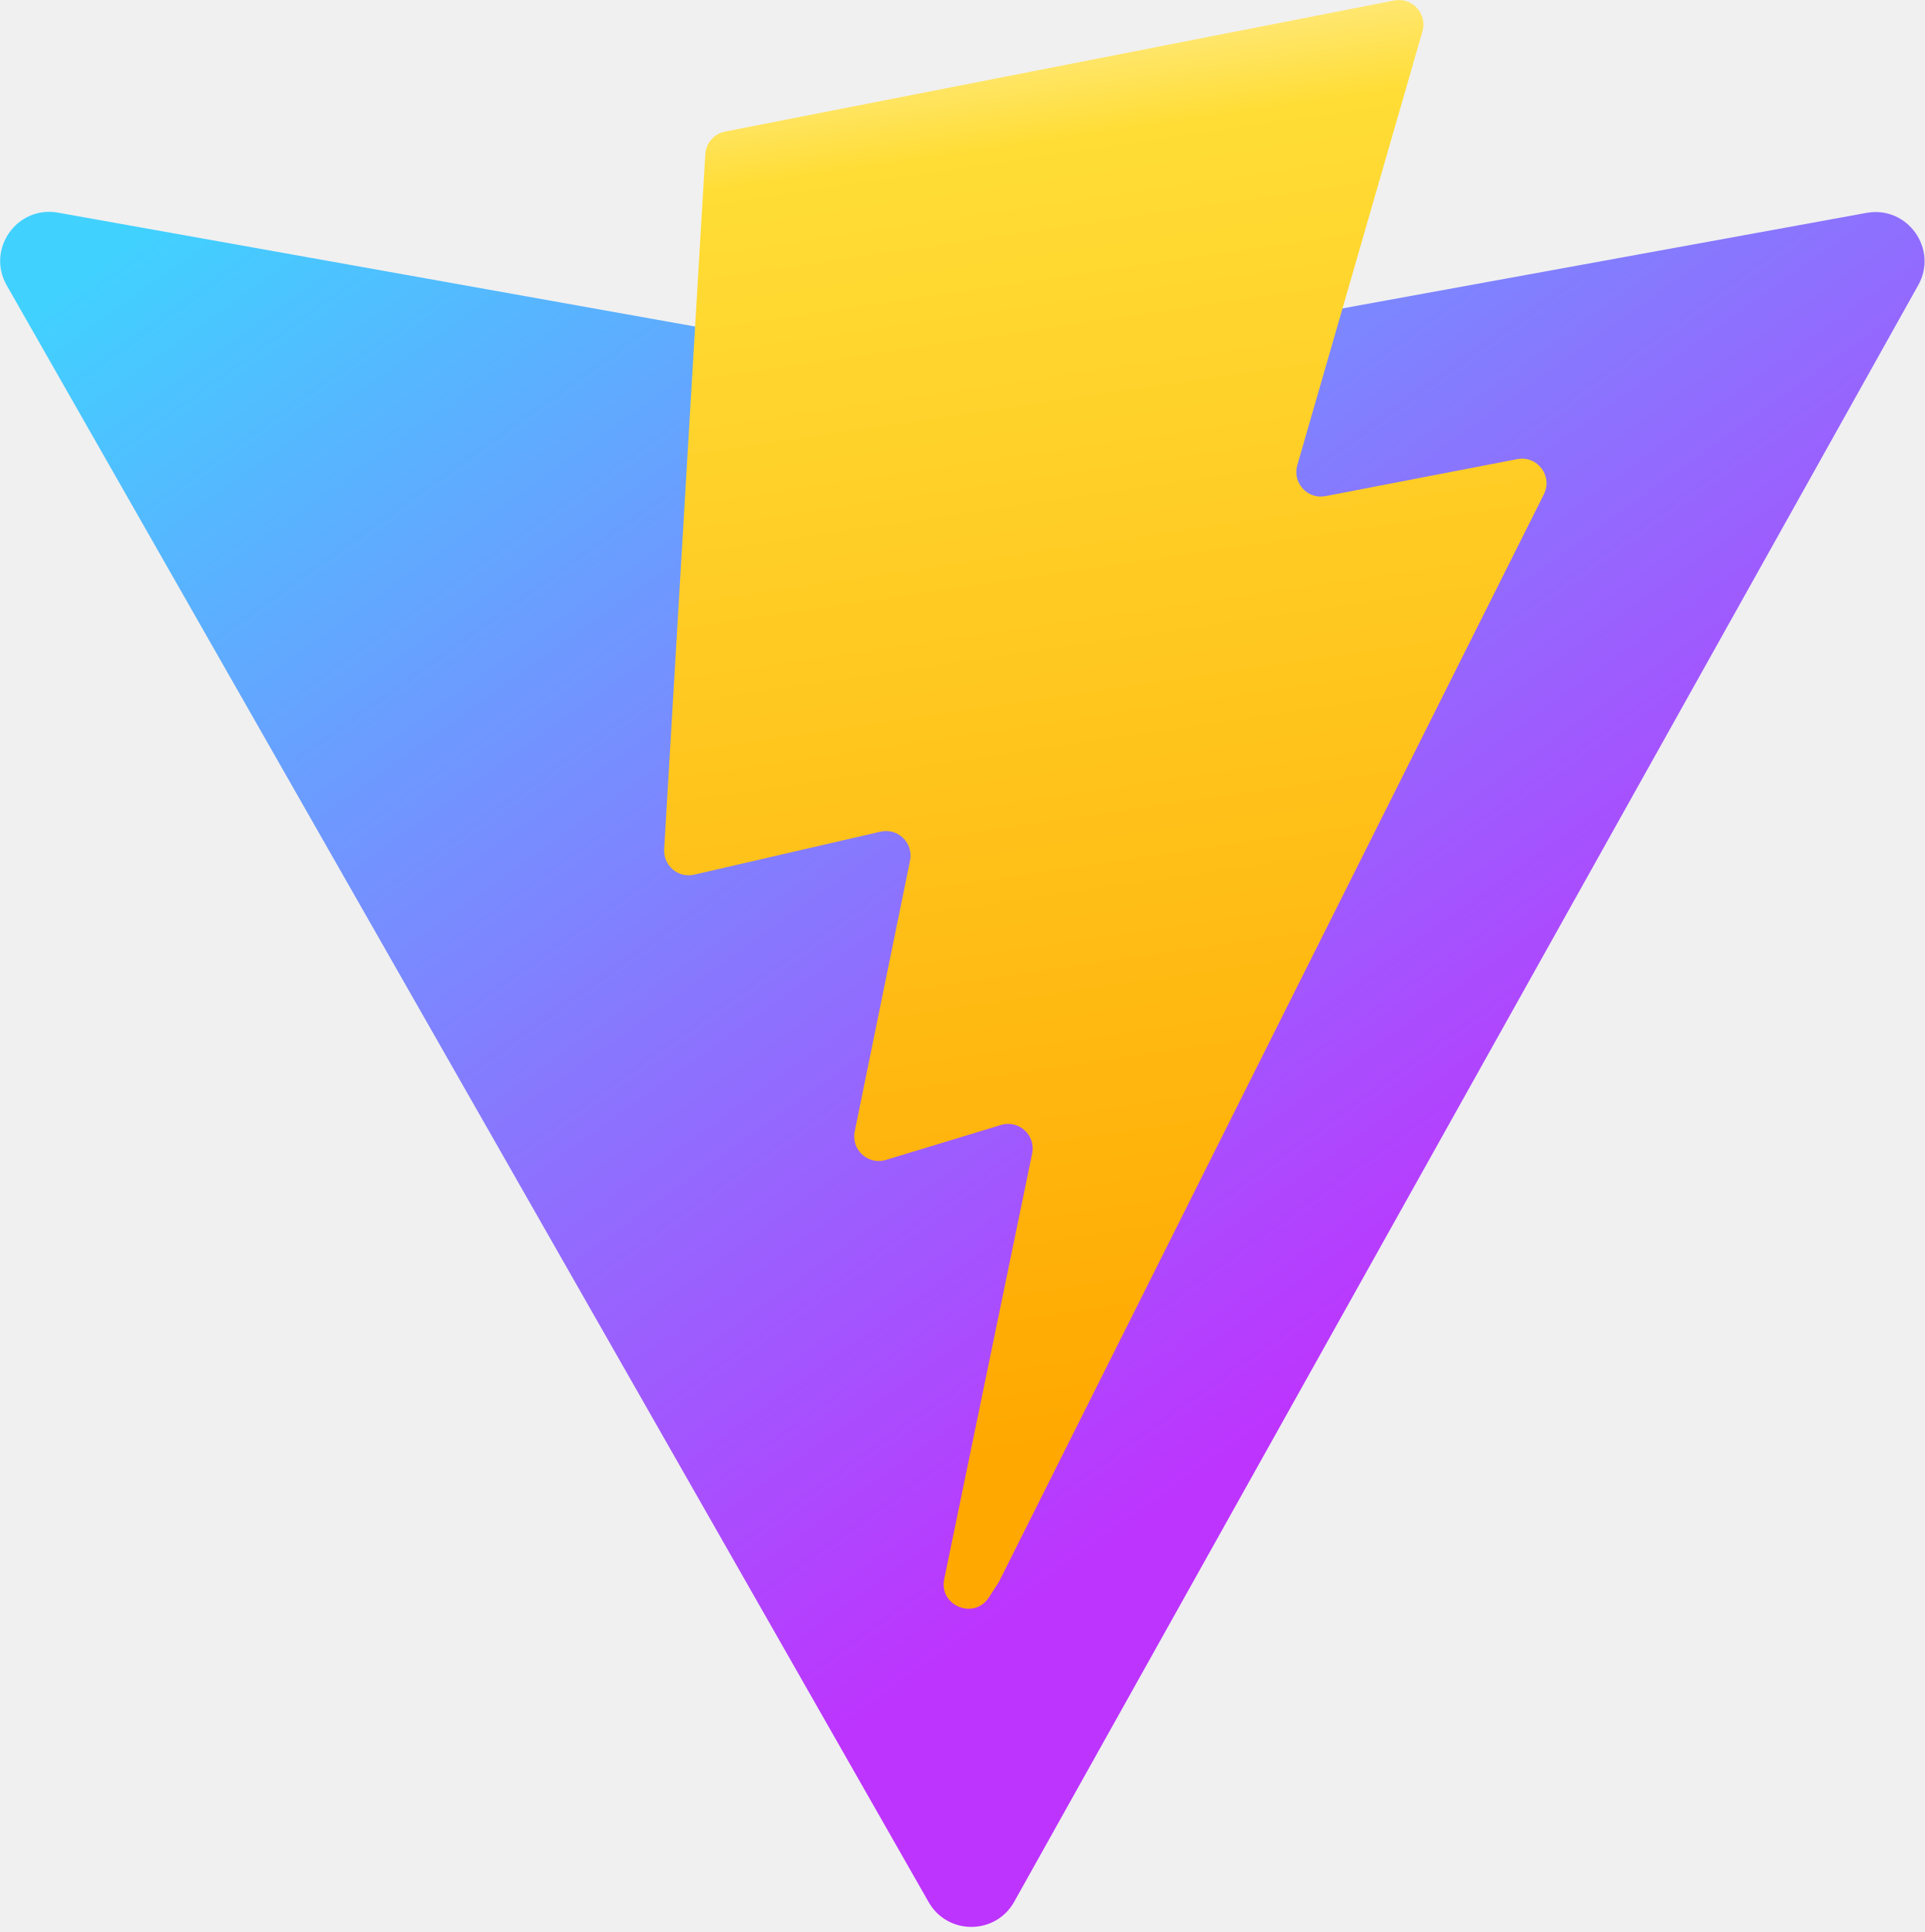
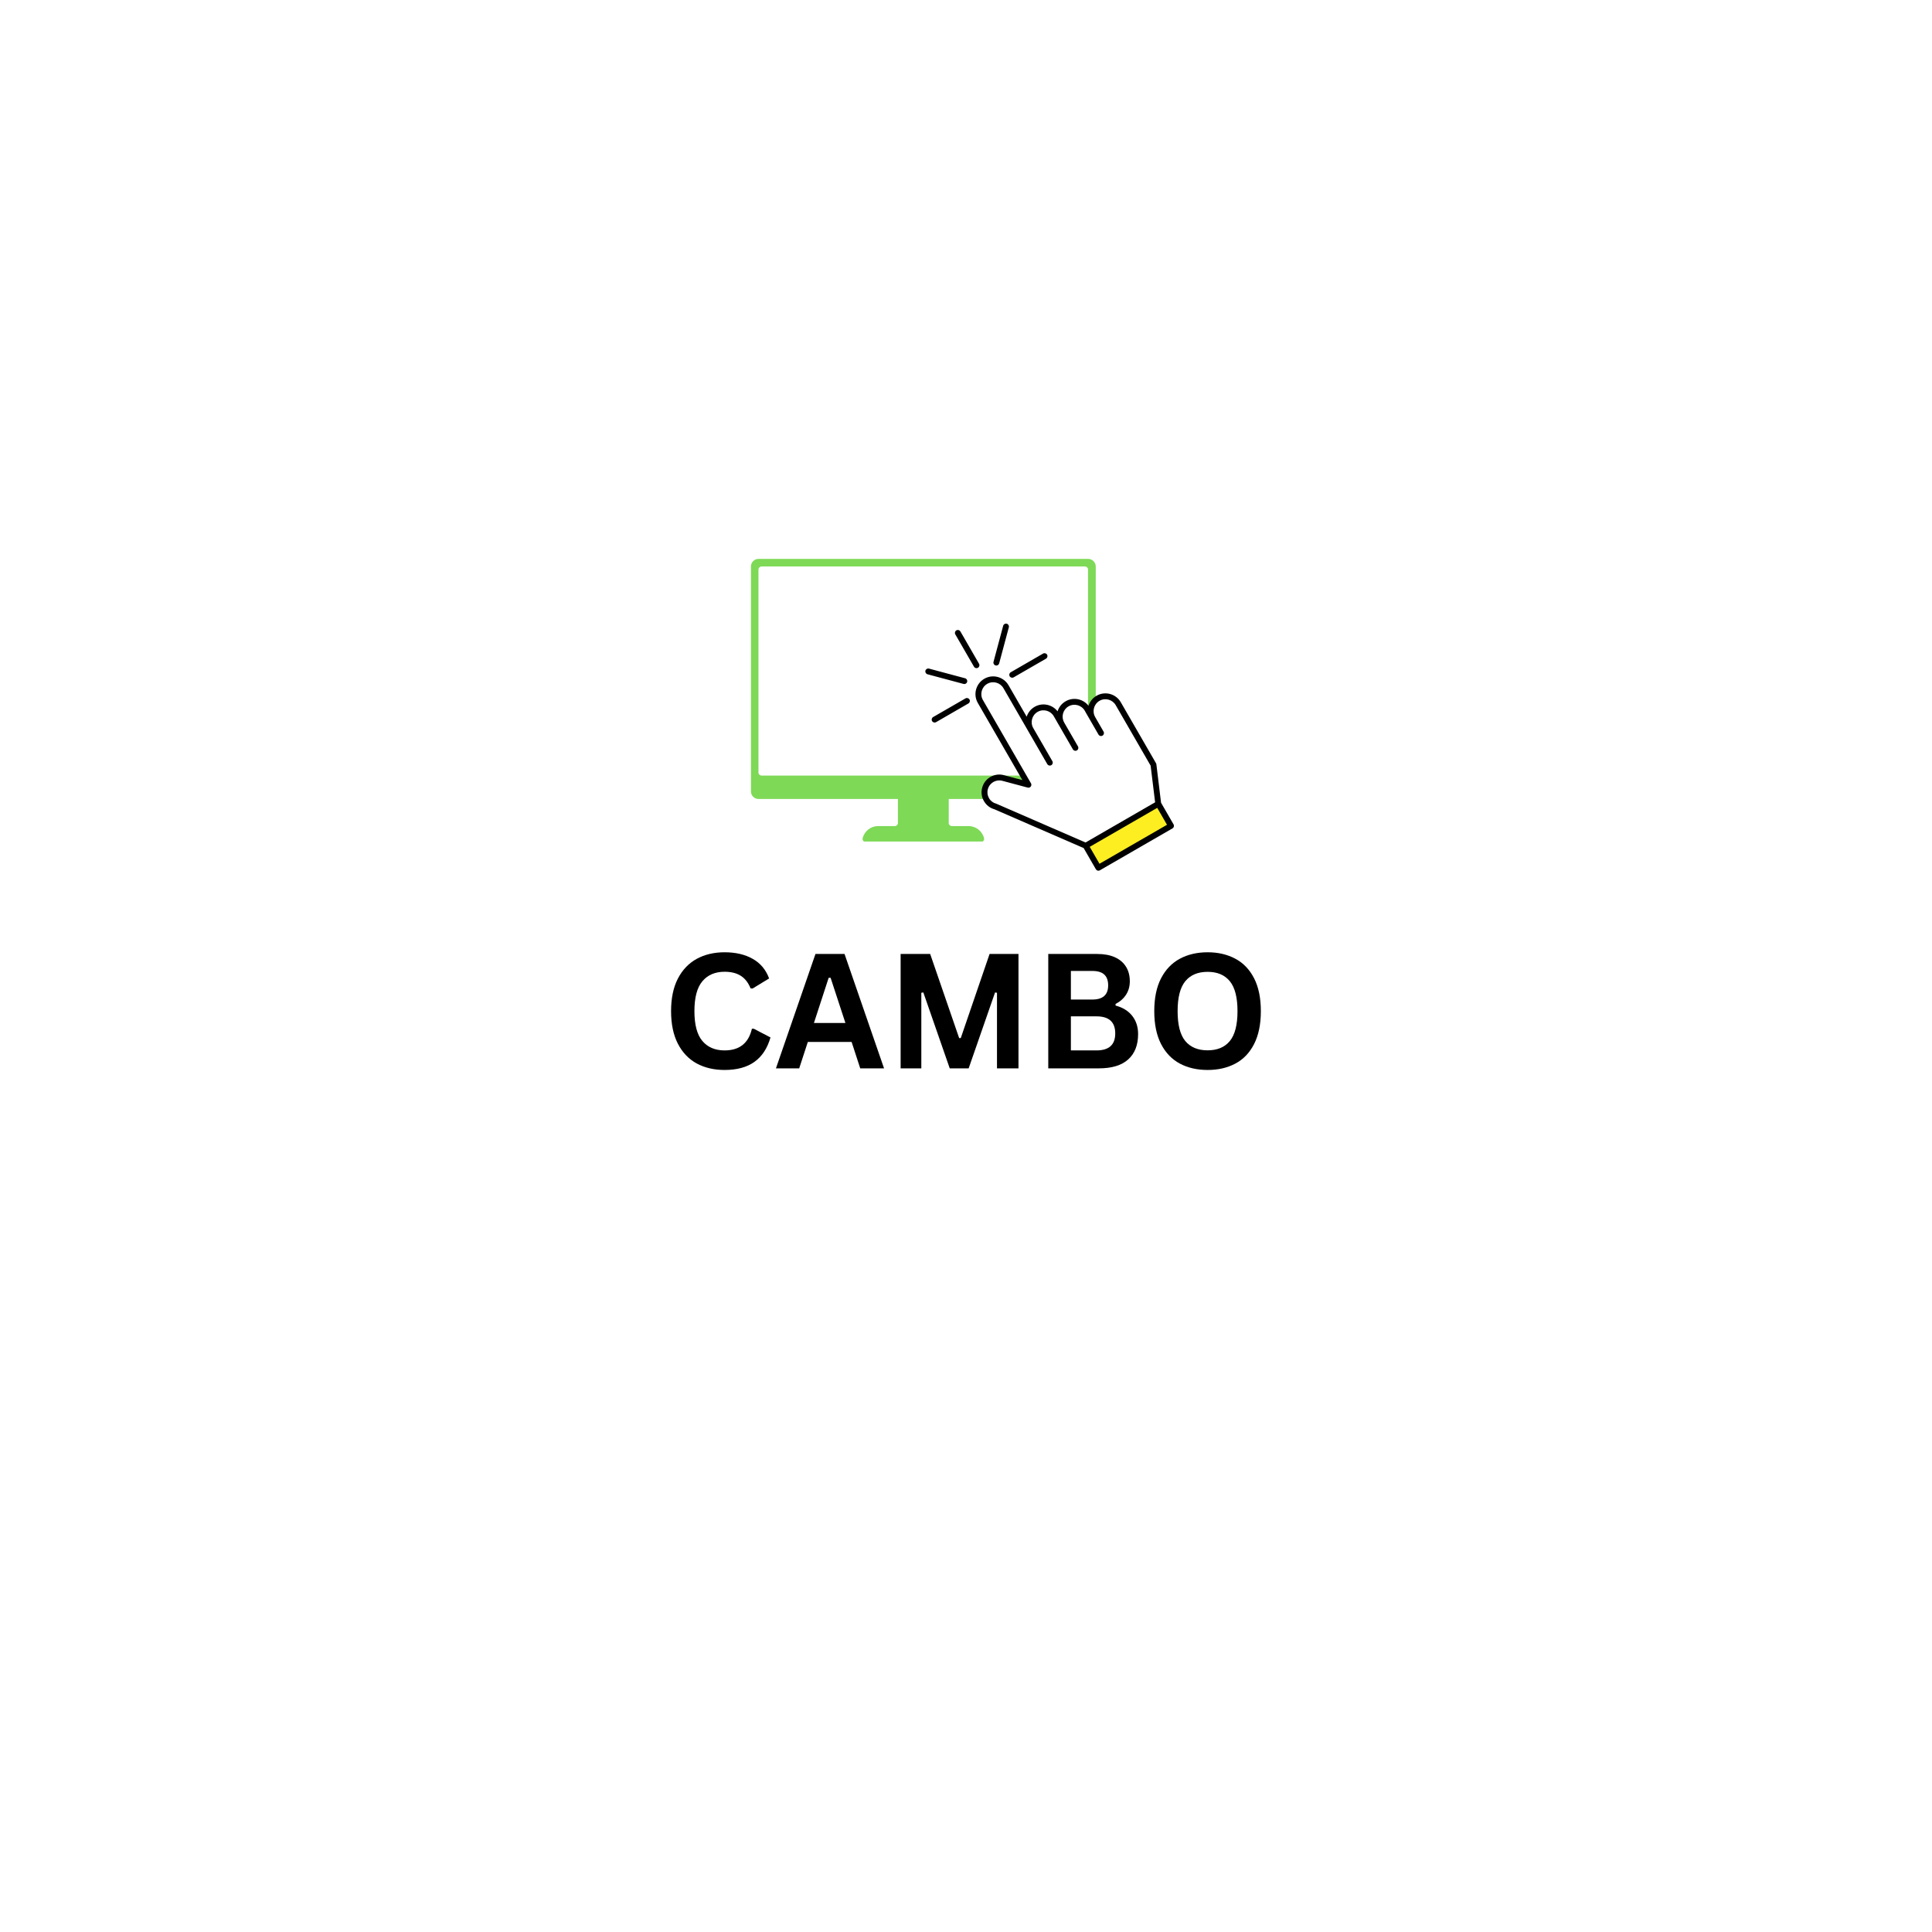
- <svg xmlns="http://www.w3.org/2000/svg" aria-hidden="true" role="img" class="iconify iconify--logos" width="31.88" height="32" preserveAspectRatio="xMidYMid meet" viewBox="0 0 256 257">
+ <svg xmlns="http://www.w3.org/2000/svg" width="500" zoomAndPan="magnify" viewBox="0 0 375 375" height="500" preserveAspectRatio="xMidYMid meet" version="1.0">
  <defs>
-     <linearGradient id="IconifyId1813088fe1fbc01fb466" x1="-.828%" x2="57.636%" y1="7.652%" y2="78.411%">
-       <stop offset="0%" stop-color="#41D1FF" />
-       <stop offset="100%" stop-color="#BD34FE" />
-     </linearGradient>
-     <linearGradient id="IconifyId1813088fe1fbc01fb467" x1="43.376%" x2="50.316%" y1="2.242%" y2="89.03%">
-       <stop offset="0%" stop-color="#FFEA83" />
-       <stop offset="8.333%" stop-color="#FFDD35" />
-       <stop offset="100%" stop-color="#FFA800" />
-     </linearGradient>
+     <g />
+     <clipPath id="d8e96f28fa">
+       <path d="M 145.637 108.473 L 212.965 108.473 L 212.965 163.336 L 145.637 163.336 Z M 145.637 108.473 " clip-rule="nonzero" />
+     </clipPath>
+     <clipPath id="342e5bb136">
+       <path d="M 210 156 L 228 156 L 228 168.965 L 210 168.965 Z M 210 156 " clip-rule="nonzero" />
+     </clipPath>
+     <clipPath id="21524c8c32">
+       <path d="M 179.547 121 L 228 121 L 228 168.965 L 179.547 168.965 Z M 179.547 121 " clip-rule="nonzero" />
+     </clipPath>
  </defs>
-   <path fill="url(#IconifyId1813088fe1fbc01fb466)" d="M255.153 37.938L134.897 252.976c-2.483 4.44-8.862 4.466-11.382.048L.875 37.958c-2.746-4.814 1.371-10.646 6.827-9.67l120.385 21.517a6.537 6.537 0 0 0 2.322-.004l117.867-21.483c5.438-.991 9.574 4.796 6.877 9.62Z" />
-   <path fill="url(#IconifyId1813088fe1fbc01fb467)" d="M185.432.063L96.44 17.501a3.268 3.268 0 0 0-2.634 3.014l-5.474 92.456a3.268 3.268 0 0 0 3.997 3.378l24.777-5.718c2.318-.535 4.413 1.507 3.936 3.838l-7.361 36.047c-.495 2.426 1.782 4.5 4.151 3.78l15.304-4.649c2.372-.72 4.652 1.36 4.15 3.788l-11.698 56.621c-.732 3.542 3.979 5.473 5.943 2.437l1.313-2.028l72.516-144.72c1.215-2.423-.88-5.186-3.54-4.672l-25.505 4.922c-2.396.462-4.435-1.77-3.759-4.114l16.646-57.705c.677-2.35-1.37-4.583-3.769-4.113Z" />
+   <rect x="-37.5" width="450" fill="#ffffff" y="-37.5" height="450" fill-opacity="1" />
+   <rect x="-37.5" width="450" fill="#ffffff" y="-37.5" height="450" fill-opacity="1" />
+   <g clip-path="url(#d8e96f28fa)">
+     <path fill="#7ed957" d="M 147.82 109.953 L 210.586 109.953 C 210.91 109.949 211.18 110.207 211.184 110.535 C 211.184 110.535 211.184 110.543 211.184 110.547 L 211.184 149.945 C 211.184 150.27 210.926 150.539 210.598 150.539 C 210.59 150.539 210.59 150.539 210.586 150.539 L 147.82 150.539 C 147.496 150.543 147.227 150.281 147.219 149.957 C 147.219 149.957 147.219 149.949 147.219 149.945 L 147.219 110.547 C 147.219 110.223 147.484 109.953 147.809 109.953 C 147.812 109.953 147.82 109.953 147.82 109.953 Z M 147.207 108.48 C 146.398 108.492 145.758 109.152 145.758 109.953 L 145.758 153.605 C 145.758 154.41 146.398 155.066 147.207 155.082 L 174.285 155.082 L 174.285 159.746 C 174.285 160.074 174.023 160.34 173.695 160.34 C 173.688 160.34 173.684 160.34 173.676 160.34 L 170.422 160.34 C 169.004 160.352 167.777 161.328 167.441 162.703 C 167.363 163.02 167.559 163.34 167.875 163.418 C 167.922 163.43 167.969 163.434 168.016 163.434 L 190.43 163.434 C 190.758 163.434 191.016 163.168 191.016 162.84 C 191.016 162.793 191.012 162.746 191.004 162.703 C 190.668 161.316 189.414 160.336 187.98 160.34 L 184.727 160.34 C 184.406 160.328 184.148 160.066 184.148 159.746 L 184.148 155.082 L 211.191 155.082 C 212.004 155.09 212.672 154.43 212.684 153.617 C 212.684 153.617 212.684 153.609 212.684 153.605 L 212.684 109.953 C 212.676 109.141 212.016 108.48 211.203 108.48 C 211.195 108.48 211.195 108.48 211.191 108.48 L 147.207 108.48 " fill-opacity="1" fill-rule="nonzero" />
+   </g>
+   <path fill="#ffffff" d="M 224.816 156.035 L 210.734 164.164 L 193.219 156.551 C 191.688 156.141 190.777 154.566 191.188 153.035 C 191.598 151.504 193.172 150.594 194.703 151.004 L 199.621 152.324 L 199.391 151.922 L 190.289 136.16 C 189.496 134.785 189.965 133.031 191.34 132.238 C 192.711 131.445 194.469 131.914 195.262 133.289 L 200.062 141.605 C 199.27 140.234 199.738 138.477 201.113 137.684 C 202.484 136.891 204.242 137.363 205.035 138.734 L 206.07 140.531 C 205.277 139.16 205.75 137.402 207.121 136.609 C 208.492 135.816 210.25 136.289 211.043 137.66 L 212.078 139.457 C 211.285 138.082 211.758 136.328 213.129 135.535 C 214.504 134.742 216.258 135.215 217.051 136.586 L 219.277 140.441 L 220.609 142.75 L 223.887 148.43 Z M 224.816 156.035 " fill-opacity="1" fill-rule="nonzero" />
+   <g clip-path="url(#342e5bb136)">
+     <path fill="#fcee21" d="M 227.293 160.297 L 213.199 168.434 L 210.734 164.164 L 224.828 156.027 Z M 227.293 160.297 " fill-opacity="1" fill-rule="nonzero" />
+   </g>
+   <g clip-path="url(#21524c8c32)">
+     <path fill="#000000" d="M 189.539 129.688 C 189.344 129.688 189.152 129.586 189.047 129.402 L 185.422 123.129 C 185.266 122.855 185.359 122.508 185.633 122.352 C 185.902 122.195 186.25 122.289 186.41 122.559 L 190.031 128.836 C 190.188 129.105 190.094 129.453 189.824 129.613 C 189.734 129.664 189.637 129.688 189.539 129.688 Z M 187.176 132.77 C 187.426 132.77 187.656 132.602 187.723 132.348 C 187.805 132.043 187.625 131.73 187.32 131.652 L 180.324 129.777 C 180.02 129.691 179.707 129.875 179.625 130.18 C 179.547 130.48 179.727 130.793 180.027 130.875 L 187.027 132.75 C 187.078 132.762 187.125 132.77 187.176 132.77 Z M 187.398 135.559 L 181.121 139.18 C 180.852 139.34 180.758 139.688 180.914 139.957 C 181.02 140.141 181.211 140.242 181.406 140.242 C 181.504 140.242 181.602 140.219 181.691 140.168 L 187.965 136.543 C 188.238 136.387 188.332 136.039 188.176 135.766 C 188.016 135.496 187.668 135.402 187.398 135.559 Z M 196.473 131.547 C 196.566 131.547 196.664 131.52 196.754 131.469 L 203.031 127.848 C 203.301 127.688 203.395 127.34 203.238 127.07 C 203.082 126.797 202.73 126.703 202.461 126.859 L 196.188 130.484 C 195.914 130.641 195.82 130.988 195.977 131.262 C 196.082 131.441 196.273 131.547 196.473 131.547 Z M 193.242 129.16 C 193.293 129.176 193.34 129.18 193.391 129.18 C 193.641 129.18 193.871 129.012 193.938 128.758 L 195.812 121.762 C 195.895 121.457 195.715 121.145 195.41 121.062 C 195.105 120.98 194.797 121.164 194.715 121.465 L 192.84 128.465 C 192.758 128.77 192.938 129.078 193.242 129.16 Z M 227.578 160.789 L 213.484 168.926 C 213.398 168.977 213.301 169.004 213.199 169.004 C 213.152 169.004 213.102 168.996 213.055 168.984 C 212.906 168.945 212.785 168.848 212.707 168.719 L 210.336 164.609 L 193.027 157.086 C 192.16 156.844 191.434 156.281 190.984 155.496 C 190.523 154.703 190.402 153.773 190.641 152.887 C 191.129 151.055 193.02 149.965 194.852 150.457 L 198.441 151.418 L 189.797 136.445 C 188.848 134.801 189.414 132.695 191.055 131.746 C 192.695 130.797 194.805 131.363 195.754 133.004 L 199.277 139.109 C 199.531 138.328 200.062 137.633 200.828 137.191 C 202.336 136.32 204.238 136.727 205.273 138.07 C 205.531 137.242 206.082 136.555 206.836 136.117 C 207.633 135.656 208.559 135.535 209.445 135.773 C 210.188 135.973 210.824 136.402 211.281 137 C 211.531 136.203 212.066 135.492 212.844 135.043 C 214.484 134.094 216.594 134.66 217.543 136.301 L 224.383 148.145 C 224.418 148.211 224.445 148.285 224.453 148.359 L 225.359 155.812 L 227.785 160.012 C 227.945 160.285 227.852 160.633 227.578 160.789 Z M 193.445 156.027 L 210.699 163.527 L 224.207 155.73 L 223.336 148.613 L 216.559 136.871 C 215.922 135.773 214.512 135.391 213.414 136.027 C 212.316 136.664 211.938 138.074 212.57 139.172 C 212.578 139.18 212.574 139.191 212.582 139.199 L 214.203 142.008 C 214.359 142.281 214.266 142.629 213.992 142.785 C 213.902 142.836 213.805 142.863 213.711 142.863 C 213.512 142.863 213.32 142.762 213.215 142.578 L 210.684 138.188 C 210.676 138.18 210.68 138.168 210.672 138.16 L 210.551 137.945 C 209.914 136.848 208.504 136.469 207.406 137.102 C 206.871 137.41 206.492 137.906 206.332 138.5 C 206.176 139.094 206.254 139.711 206.562 140.242 L 206.562 140.246 C 206.566 140.25 206.566 140.258 206.566 140.262 L 209.234 144.879 C 209.391 145.148 209.297 145.496 209.023 145.656 C 208.934 145.707 208.836 145.73 208.742 145.73 C 208.543 145.73 208.352 145.629 208.246 145.445 L 205.125 140.039 C 205.121 140.035 205.125 140.027 205.121 140.023 L 204.539 139.02 C 203.906 137.922 202.496 137.543 201.398 138.176 C 200.297 138.812 199.922 140.219 200.555 141.32 L 204.266 147.746 C 204.422 148.02 204.328 148.367 204.055 148.523 C 203.965 148.574 203.867 148.598 203.773 148.598 C 203.574 148.598 203.383 148.496 203.277 148.316 L 199.57 141.891 L 194.766 133.574 C 194.133 132.473 192.723 132.098 191.625 132.73 C 190.523 133.363 190.148 134.777 190.781 135.875 L 200.113 152.039 C 200.227 152.238 200.211 152.488 200.07 152.668 C 199.934 152.852 199.695 152.934 199.473 152.871 L 194.555 151.555 C 194.359 151.5 194.156 151.477 193.961 151.477 C 192.945 151.477 192.012 152.156 191.738 153.18 C 191.578 153.773 191.66 154.395 191.969 154.93 C 192.273 155.461 192.77 155.84 193.363 156 C 193.395 156.008 193.418 156.016 193.445 156.027 Z M 226.516 160.09 L 224.621 156.805 L 211.512 164.371 L 213.41 167.656 Z M 226.516 160.09 " fill-opacity="1" fill-rule="nonzero" />
+   </g>
+   <g fill="#000000" fill-opacity="1">
+     <g transform="translate(128.5053, 207.3674)">
+       <g>
+         <path d="M 12.141 0.312 C 10.086 0.312 8.281 -0.109 6.719 -0.953 C 5.164 -1.805 3.945 -3.086 3.062 -4.797 C 2.188 -6.504 1.75 -8.609 1.75 -11.109 C 1.75 -13.609 2.188 -15.707 3.062 -17.406 C 3.945 -19.113 5.164 -20.395 6.719 -21.25 C 8.281 -22.102 10.086 -22.531 12.141 -22.531 C 14.273 -22.531 16.086 -22.109 17.578 -21.266 C 19.078 -20.43 20.145 -19.16 20.781 -17.453 L 17.578 -15.5 L 17.188 -15.516 C 16.719 -16.66 16.07 -17.484 15.25 -17.984 C 14.438 -18.492 13.398 -18.75 12.141 -18.75 C 10.297 -18.75 8.859 -18.133 7.828 -16.906 C 6.797 -15.688 6.281 -13.754 6.281 -11.109 C 6.281 -8.461 6.797 -6.531 7.828 -5.312 C 8.859 -4.094 10.297 -3.484 12.141 -3.484 C 15.023 -3.484 16.789 -4.883 17.438 -7.688 L 17.812 -7.688 L 21.047 -6 C 20.441 -3.895 19.406 -2.316 17.938 -1.266 C 16.469 -0.211 14.535 0.312 12.141 0.312 Z M 12.141 0.312 " />
+       </g>
+     </g>
+   </g>
+   <g fill="#000000" fill-opacity="1">
+     <g transform="translate(150.2816, 207.3674)">
+       <g>
+         <path d="M 21.312 0 L 16.688 0 L 15.016 -5.125 L 6.516 -5.125 L 4.844 0 L 0.328 0 L 8 -22.203 L 13.641 -22.203 Z M 10.562 -17.578 L 7.703 -8.812 L 13.812 -8.812 L 10.938 -17.578 Z M 10.562 -17.578 " />
+       </g>
+     </g>
+   </g>
+   <g fill="#000000" fill-opacity="1">
+     <g transform="translate(171.9213, 207.3674)">
+       <g>
+         <path d="M 6.906 0 L 2.891 0 L 2.891 -22.203 L 8.625 -22.203 L 14.25 -5.875 L 14.562 -5.875 L 20.156 -22.203 L 25.766 -22.203 L 25.766 0 L 21.594 0 L 21.594 -14.672 L 21.219 -14.734 L 16.094 0 L 12.422 0 L 7.297 -14.734 L 6.906 -14.672 Z M 6.906 0 " />
+       </g>
+     </g>
+   </g>
+   <g fill="#000000" fill-opacity="1">
+     <g transform="translate(200.5768, 207.3674)">
+       <g>
+         <path d="M 2.891 0 L 2.891 -22.203 L 12.359 -22.203 C 13.734 -22.203 14.891 -21.988 15.828 -21.562 C 16.773 -21.133 17.492 -20.52 17.984 -19.719 C 18.473 -18.926 18.719 -17.988 18.719 -16.906 C 18.719 -15.926 18.477 -15.062 18 -14.312 C 17.52 -13.562 16.836 -12.957 15.953 -12.5 L 15.953 -12.188 C 17.348 -11.82 18.426 -11.156 19.188 -10.188 C 19.945 -9.227 20.328 -8.051 20.328 -6.656 C 20.328 -4.531 19.688 -2.891 18.406 -1.734 C 17.125 -0.578 15.223 0 12.703 0 Z M 11.453 -13.359 C 13.492 -13.359 14.516 -14.273 14.516 -16.109 C 14.516 -17.055 14.258 -17.758 13.75 -18.219 C 13.25 -18.676 12.484 -18.906 11.453 -18.906 L 7.281 -18.906 L 7.281 -13.359 Z M 12.266 -3.484 C 14.68 -3.484 15.891 -4.582 15.891 -6.781 C 15.891 -8.988 14.68 -10.094 12.266 -10.094 L 7.281 -10.094 L 7.281 -3.484 Z M 12.266 -3.484 " />
+       </g>
+     </g>
+   </g>
+   <g fill="#000000" fill-opacity="1">
+     <g transform="translate(222.2924, 207.3674)">
+       <g>
+         <path d="M 12.109 0.312 C 10.066 0.312 8.27 -0.098 6.719 -0.922 C 5.164 -1.754 3.945 -3.023 3.062 -4.734 C 2.188 -6.441 1.75 -8.566 1.75 -11.109 C 1.75 -13.648 2.188 -15.77 3.062 -17.469 C 3.945 -19.176 5.164 -20.445 6.719 -21.281 C 8.27 -22.113 10.066 -22.531 12.109 -22.531 C 14.141 -22.531 15.93 -22.113 17.484 -21.281 C 19.035 -20.457 20.25 -19.191 21.125 -17.484 C 22 -15.773 22.438 -13.648 22.438 -11.109 C 22.438 -8.566 22 -6.438 21.125 -4.719 C 20.25 -3.008 19.035 -1.742 17.484 -0.922 C 15.93 -0.098 14.141 0.312 12.109 0.312 Z M 12.109 -3.5 C 13.992 -3.5 15.43 -4.102 16.422 -5.312 C 17.41 -6.52 17.906 -8.453 17.906 -11.109 C 17.906 -13.754 17.41 -15.688 16.422 -16.906 C 15.43 -18.125 13.992 -18.734 12.109 -18.734 C 10.211 -18.734 8.766 -18.125 7.766 -16.906 C 6.773 -15.688 6.281 -13.754 6.281 -11.109 C 6.281 -8.453 6.773 -6.52 7.766 -5.312 C 8.766 -4.102 10.211 -3.5 12.109 -3.5 Z M 12.109 -3.5 " />
+       </g>
+     </g>
+   </g>
</svg>
